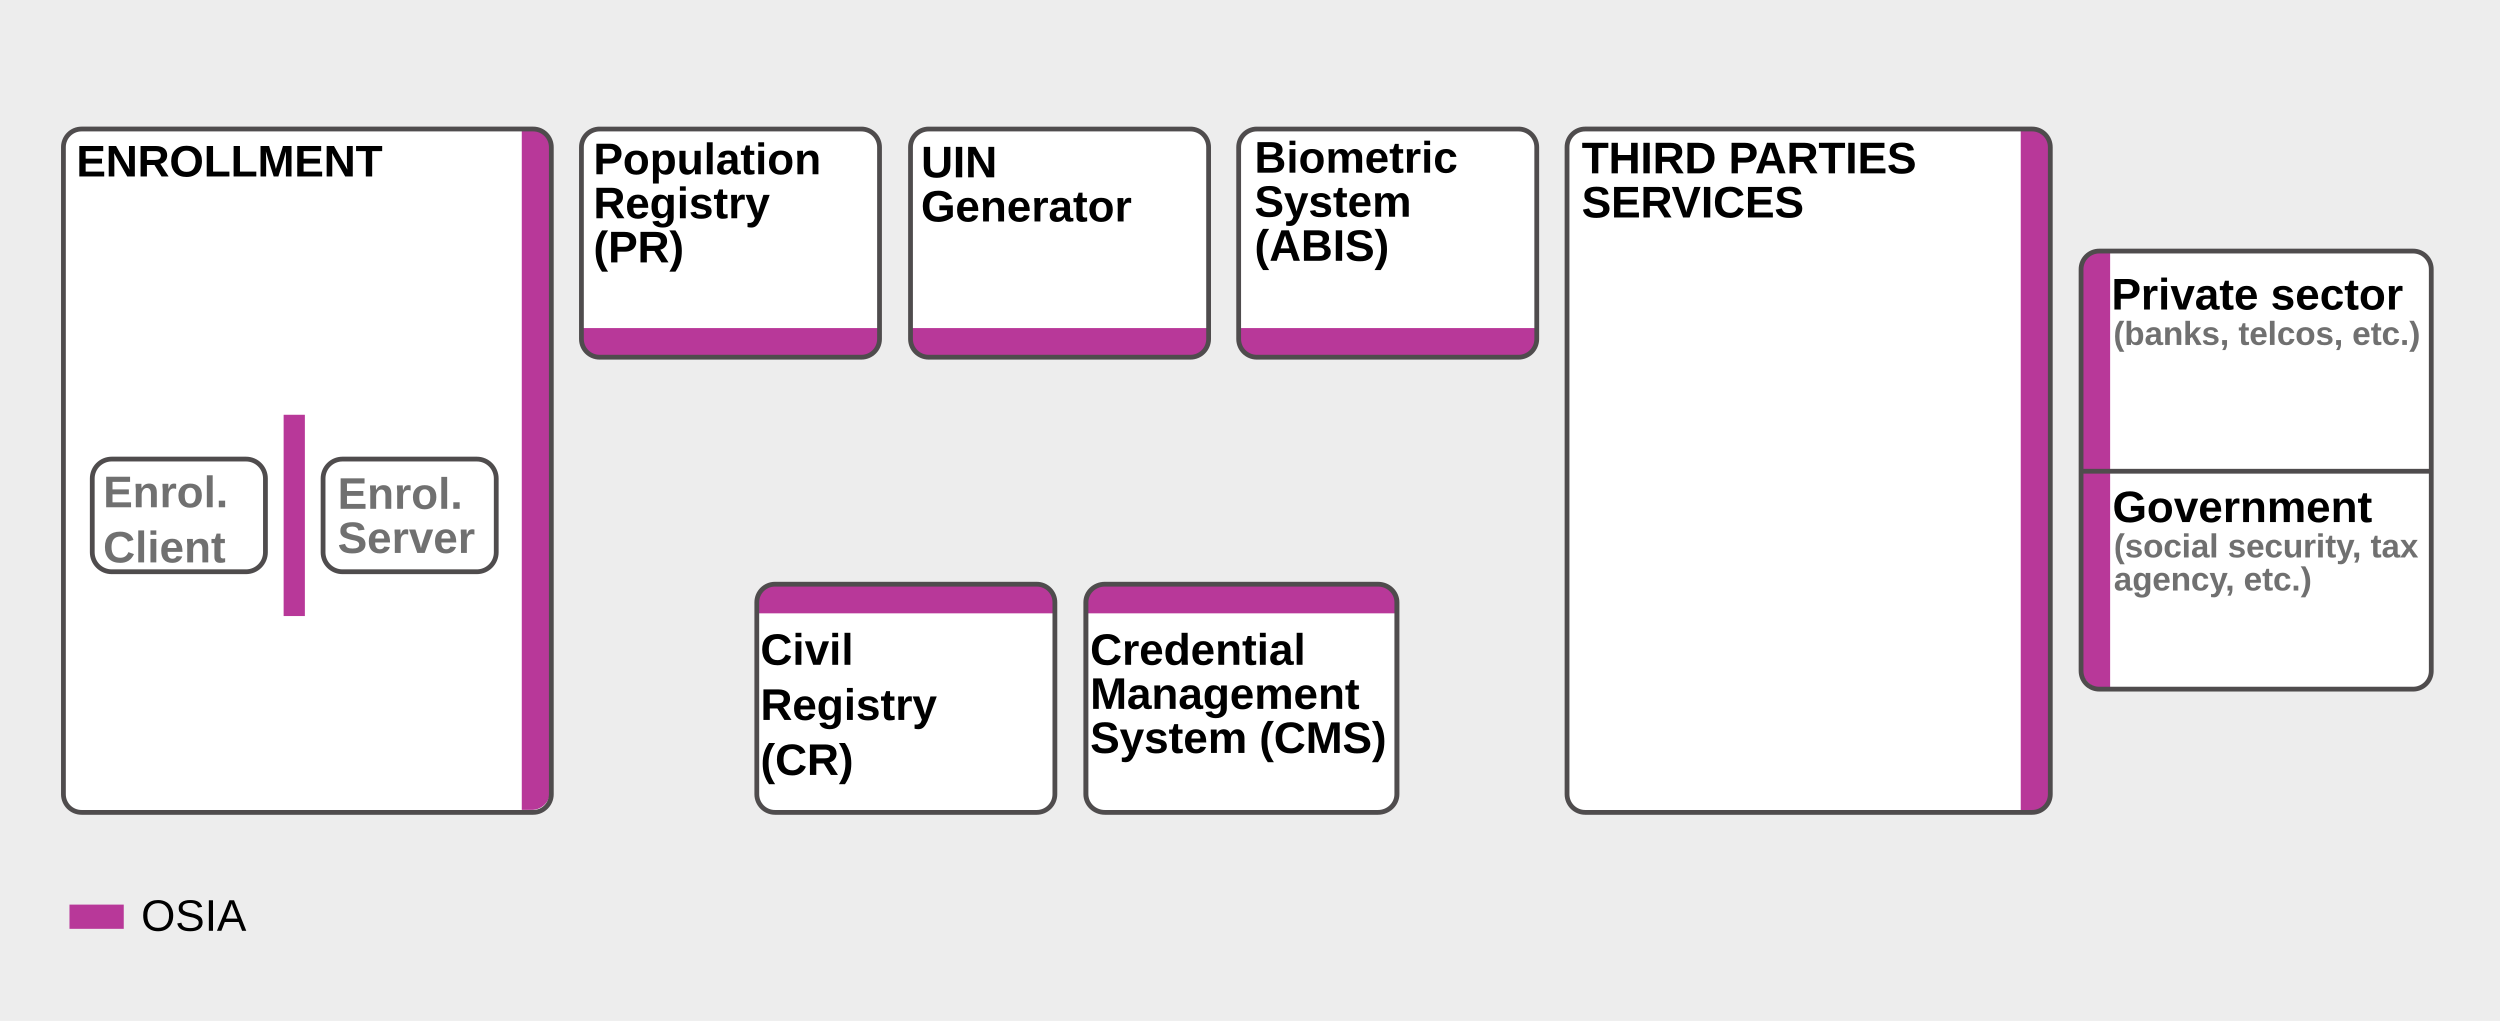
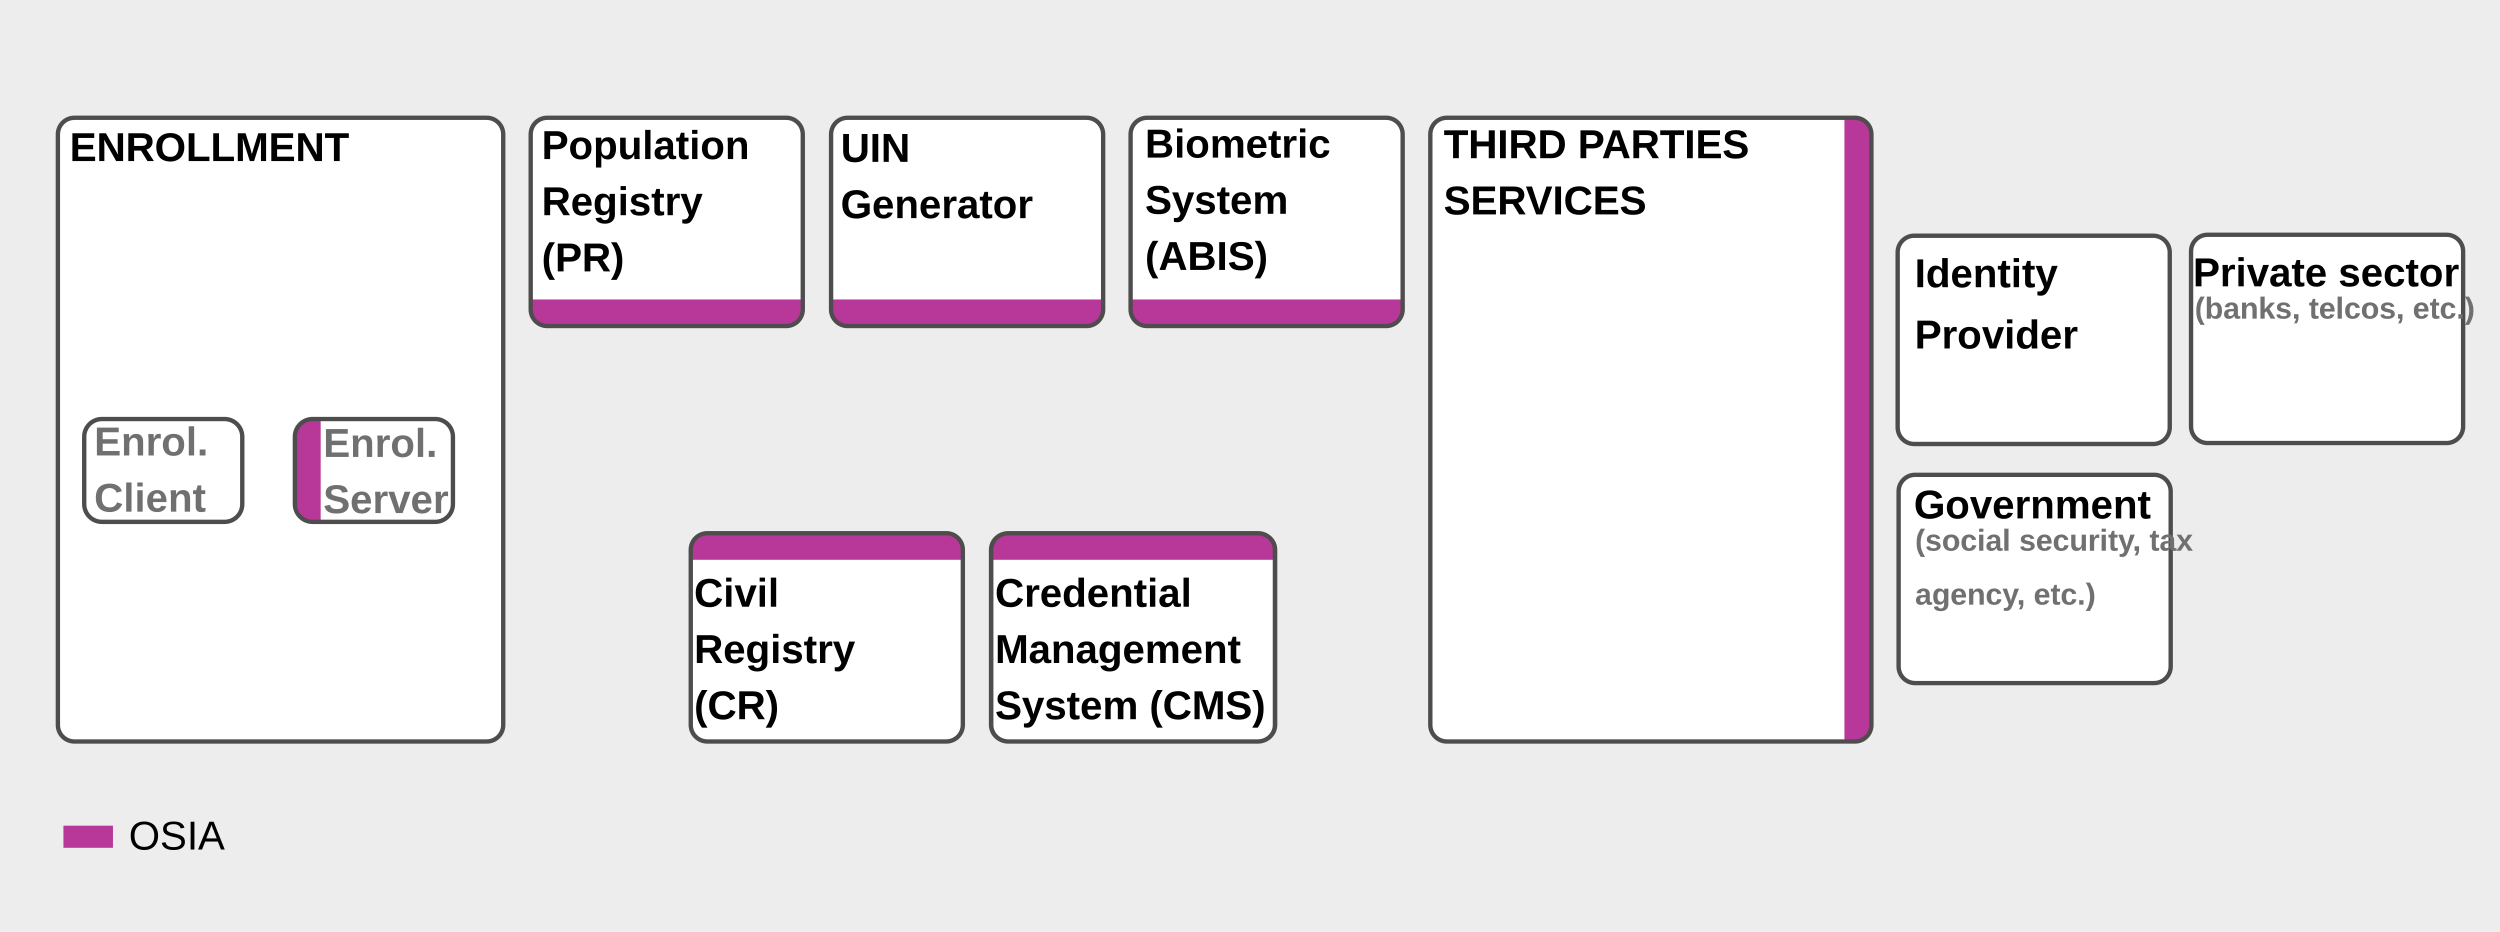
- <svg xmlns="http://www.w3.org/2000/svg" width="160.063mm" height="65.334mm" viewBox="0 0 160.063 65.334" version="1.1" id="svg114388">
+ <svg xmlns="http://www.w3.org/2000/svg" width="175.364mm" height="65.334mm" viewBox="0 0 175.364 65.334" version="1.1" id="svg114388">
  <defs id="defs114382">
    <clipPath clipPathUnits="userSpaceOnUse" id="clipPath114174">
      <path d="M 50.797,344.409 H 481.366 V 492.922 H 50.797 Z" id="path114172" />
    </clipPath>
    <clipPath clipPathUnits="userSpaceOnUse" id="clipPath114144">
      <path d="M 50.797,344.409 H 481.366 V 492.922 H 50.797 Z" id="path114142" />
    </clipPath>
    <clipPath clipPathUnits="userSpaceOnUse" id="clipPath114126">
      <path d="M 46.95,334.832 H 484.441 V 499.241 H 46.95 Z" id="path114124" />
    </clipPath>
    <clipPath clipPathUnits="userSpaceOnUse" id="clipPath114044">
      <path d="M 46.95,334.832 H 484.441 V 499.241 H 46.95 Z" id="path114042" />
    </clipPath>
    <clipPath clipPathUnits="userSpaceOnUse" id="clipPath114024">
      <path d="M 50.797,344.409 H 481.366 V 492.922 H 50.797 Z" id="path114022" />
    </clipPath>
    <clipPath clipPathUnits="userSpaceOnUse" id="clipPath114008">
      <path d="M 46.95,334.832 H 484.441 V 499.241 H 46.95 Z" id="path114006" />
    </clipPath>
    <clipPath clipPathUnits="userSpaceOnUse" id="clipPath113996">
      <path d="M 50.797,344.409 H 481.366 V 492.922 H 50.797 Z" id="path113994" />
    </clipPath>
    <clipPath clipPathUnits="userSpaceOnUse" id="clipPath113980">
      <path d="M 46.95,334.832 H 484.441 V 499.241 H 46.95 Z" id="path113978" />
    </clipPath>
    <clipPath clipPathUnits="userSpaceOnUse" id="clipPath113968">
      <path d="M 50.797,344.409 H 481.366 V 492.922 H 50.797 Z" id="path113966" />
    </clipPath>
    <clipPath clipPathUnits="userSpaceOnUse" id="clipPath113952">
      <path d="M 46.95,334.832 H 484.441 V 499.241 H 46.95 Z" id="path113950" />
    </clipPath>
    <clipPath clipPathUnits="userSpaceOnUse" id="clipPath113940">
      <path d="M 50.797,344.409 H 481.366 V 492.922 H 50.797 Z" id="path113938" />
    </clipPath>
    <clipPath clipPathUnits="userSpaceOnUse" id="clipPath113924">
      <path d="M 46.95,334.832 H 484.441 V 499.241 H 46.95 Z" id="path113922" />
    </clipPath>
    <clipPath clipPathUnits="userSpaceOnUse" id="clipPath113912">
      <path d="M 50.797,344.409 H 481.366 V 492.922 H 50.797 Z" id="path113910" />
    </clipPath>
    <clipPath clipPathUnits="userSpaceOnUse" id="clipPath113896">
      <path d="M 46.95,334.832 H 484.441 V 499.241 H 46.95 Z" id="path113894" />
    </clipPath>
+     <clipPath clipPathUnits="userSpaceOnUse" id="clipPath113968-6">
+       <path d="M 50.797,344.409 H 481.366 V 492.922 H 50.797 Z" id="path113966-1" />
+     </clipPath>
+     <clipPath clipPathUnits="userSpaceOnUse" id="clipPath113952-4">
+       <path d="M 46.95,334.832 H 484.441 V 499.241 H 46.95 Z" id="path113950-6" />
+     </clipPath>
+     <clipPath clipPathUnits="userSpaceOnUse" id="clipPath113968-6-7">
+       <path d="M 50.797,344.409 H 481.366 V 492.922 H 50.797 Z" id="path113966-1-2" />
+     </clipPath>
+     <clipPath clipPathUnits="userSpaceOnUse" id="clipPath113968-6-73">
+       <path d="M 50.797,344.409 H 481.366 V 492.922 H 50.797 Z" id="path113966-1-5" />
+     </clipPath>
  </defs>
  <g id="layer1" transform="translate(-31.09349,-37.54742)">
-     <path d="M 31.093,102.881 H 191.157 V 37.547 H 31.093 Z" style="fill:#ededed;fill-opacity:1;fill-rule:nonzero;stroke:none;stroke-width:0.353" id="path113888" />
+     <path d="M 31.093,102.881 H 206.458 V 37.547 H 31.093 Z" style="fill:#ededed;fill-opacity:1;fill-rule:nonzero;stroke:none;stroke-width:0.369" id="path113888" />
    <g transform="matrix(0.3527778,0,0,-0.3527778,17.0935,219.5476)" id="g113890">
      <g id="g113892" clip-path="url(#clipPath113896)">
        <g id="g113898" transform="translate(408.5031,368.4684)">
          <path d="m 0,0 h -81.129 c -1.816,0 -3.289,1.472 -3.289,3.288 v 117.444 c 0,1.816 1.473,3.288 3.289,3.288 H 0 c 1.816,0 3.288,-1.472 3.288,-3.288 V 3.288 C 3.288,1.472 1.816,0 0,0" style="fill:#ffffff;fill-opacity:1;fill-rule:nonzero;stroke:none" id="path113900" />
        </g>
        <g id="g113902" transform="translate(406.4291,368.9183)">
-           <path d="m 0,-0.303 1.82,0 c 1.822,0 3.299,1.48 3.299,3.306 l 0,117.261 c 0,1.826 -1.477,3.306 -3.299,3.306 l -1.82,0 z" style="fill:#b83899;fill-opacity:1;fill-rule:nonzero;stroke:none" id="path113904" />
-         </g>
-       </g>
-     </g>
-     <path id="path113916" style="fill:none;stroke:#4f4c4d;stroke-width:0.307;stroke-linecap:butt;stroke-linejoin:miter;stroke-miterlimit:10;stroke-dasharray:none;stroke-opacity:1" d="m 161.204,89.56 -28.621,0 c -0.641,0 -1.16,-0.519 -1.16,-1.16 l 0,-41.432 c 0,-0.641 0.52,-1.16 1.16,-1.16 l 28.621,0 c 0.641,0 1.16,0.519 1.16,1.16 l 0,41.432 c 0,0.641 -0.519,1.16 -1.16,1.16 z" />
-     <g id="g113926" transform="matrix(0.3527778,0,0,-0.3527778,65.23235,89.56013)">
-       <path d="m 0,0 -81.972,0 c -1.816,0 -3.288,1.472 -3.288,3.288 l 0,117.444 c 0,1.816 1.472,3.288 3.288,3.288 l 81.972,0 c 1.816,0 3.288,-1.472 3.288,-3.288 l 0,-117.444 C 3.288,1.472 1.816,0 0,0" style="fill:#ffffff;fill-opacity:1;fill-rule:nonzero;stroke:none" id="path113928" />
-     </g>
-     <g id="g113930" transform="matrix(0.3527778,0,0,-0.3527778,64.50069,89.40142)">
-       <path d="m 0,0 1.82,0 c 1.822,0 3.299,1.476 3.299,3.298 l 0,116.974 c 0,1.822 -1.477,3.298 -3.299,3.298 l -1.82,0 z" style="fill:#b83899;fill-opacity:1;fill-rule:nonzero;stroke:none" id="path113932" />
-     </g>
-     <path id="path113944" style="fill:none;stroke:#4f4c4d;stroke-width:0.307;stroke-linecap:butt;stroke-linejoin:miter;stroke-miterlimit:10;stroke-dasharray:none;stroke-opacity:1" d="m 65.232,89.56 -28.918,0 c -0.641,0 -1.16,-0.519 -1.16,-1.16 l 0,-41.432 c 0,-0.641 0.519,-1.16 1.16,-1.16 l 28.918,0 c 0.641,0 1.16,0.519 1.16,1.16 l 0,41.432 c 0,0.641 -0.519,1.16 -1.16,1.16 z" />
+           <path d="m 0,-0.303 h 1.82 c 1.822,0 3.299,1.48 3.299,3.306 V 120.264 c 0,1.826 -1.477,3.306 -3.299,3.306 H 0 Z" style="fill:#b83899;fill-opacity:1;fill-rule:nonzero;stroke:none" id="path113904" />
+         </g>
+       </g>
+     </g>
+     <path id="path113916" style="fill:none;stroke:#4f4c4d;stroke-width:0.307;stroke-linecap:butt;stroke-linejoin:miter;stroke-miterlimit:10;stroke-dasharray:none;stroke-opacity:1" d="M 161.204,89.56 H 132.584 c -0.641,0 -1.16,-0.519 -1.16,-1.16 V 46.969 c 0,-0.641 0.52,-1.16 1.16,-1.16 h 28.621 c 0.641,0 1.16,0.519 1.16,1.16 v 41.432 c 0,0.641 -0.519,1.16 -1.16,1.16 z" />
+     <path id="path113928" style="fill:#ffffff;fill-opacity:1;fill-rule:nonzero;stroke:none;stroke-width:0.353" d="M 65.232,89.56 H 36.314 c -0.641,0 -1.16,-0.519 -1.16,-1.16 V 46.969 c 0,-0.641 0.519,-1.16 1.16,-1.16 h 28.918 c 0.641,0 1.16,0.519 1.16,1.16 v 41.432 c 0,0.641 -0.519,1.16 -1.16,1.16" />
+     <path id="path113944" style="fill:none;stroke:#4f4c4d;stroke-width:0.307;stroke-linecap:butt;stroke-linejoin:miter;stroke-miterlimit:10;stroke-dasharray:none;stroke-opacity:1" d="M 65.232,89.56 H 36.314 c -0.641,0 -1.16,-0.519 -1.16,-1.16 V 46.969 c 0,-0.641 0.519,-1.16 1.16,-1.16 h 28.918 c 0.641,0 1.16,0.519 1.16,1.16 v 41.432 c 0,0.641 -0.519,1.16 -1.16,1.16 z" />
    <g transform="matrix(0.3527778,0,0,-0.3527778,17.0935,219.5476)" id="g113946">
      <g id="g113948" clip-path="url(#clipPath113952)">
        <g id="g113954" transform="translate(264.4884,454.3712)">
          <path d="m 0,0 v 34.822 c 0,1.82 1.476,3.296 3.296,3.296 h 47.508 c 1.819,0 3.295,-1.476 3.295,-3.296 L 54.099,0 c 0,-1.82 -1.476,-3.295 -3.295,-3.295 H 3.296 C 1.476,-3.295 0,-1.82 0,0" style="fill:#ffffff;fill-opacity:1;fill-rule:nonzero;stroke:none" id="path113956" />
        </g>
        <g id="g113958" transform="translate(264.4884,456.3607)">
          <path d="m 0,0 v -1.82 c 0,-1.822 1.477,-3.299 3.299,-3.299 h 47.502 c 1.821,0 3.298,1.477 3.298,3.299 V 0 Z" style="fill:#b83899;fill-opacity:1;fill-rule:nonzero;stroke:none" id="path113960" />
        </g>
      </g>
    </g>
    <g transform="matrix(0.3527778,0,0,-0.3527778,17.0935,219.5476)" id="g113962">
      <g id="g113964" clip-path="url(#clipPath113968)">
        <g id="g113970" transform="translate(264.4884,454.3712)">
          <path d="m 0,0 v 34.822 c 0,1.82 1.476,3.296 3.296,3.296 h 47.508 c 1.819,0 3.295,-1.476 3.295,-3.296 L 54.099,0 c 0,-1.82 -1.476,-3.295 -3.295,-3.295 H 3.296 C 1.476,-3.295 0,-1.82 0,0 Z" style="fill:none;stroke:#4f4c4d;stroke-width:0.869;stroke-linecap:butt;stroke-linejoin:miter;stroke-miterlimit:10;stroke-dasharray:none;stroke-opacity:1" id="path113972" />
        </g>
      </g>
    </g>
    <g transform="matrix(0.3527778,0,0,-0.3527778,17.0935,219.5476)" id="g113974">
      <g id="g113976" clip-path="url(#clipPath113980)">
        <g id="g113982" transform="translate(204.9344,454.3712)">
          <path d="m 0,0 v 34.822 c 0,1.82 1.475,3.296 3.295,3.296 h 47.508 c 1.82,0 3.296,-1.476 3.296,-3.296 L 54.099,0 c 0,-1.82 -1.476,-3.295 -3.296,-3.295 H 3.295 C 1.475,-3.295 0,-1.82 0,0" style="fill:#ffffff;fill-opacity:1;fill-rule:nonzero;stroke:none" id="path113984" />
        </g>
        <g id="g113986" transform="translate(204.9344,456.3607)">
          <path d="M 0,0 V -1.82 C 0,-3.642 1.476,-5.119 3.299,-5.119 H 50.8 c 1.822,0 3.299,1.477 3.299,3.299 V 0 Z" style="fill:#b83899;fill-opacity:1;fill-rule:nonzero;stroke:none" id="path113988" />
        </g>
      </g>
    </g>
    <g transform="matrix(0.3527778,0,0,-0.3527778,17.0935,219.5476)" id="g113990">
      <g id="g113992" clip-path="url(#clipPath113996)">
        <g id="g113998" transform="translate(204.9344,454.3712)">
          <path d="m 0,0 v 34.822 c 0,1.82 1.475,3.296 3.295,3.296 h 47.508 c 1.82,0 3.296,-1.476 3.296,-3.296 L 54.099,0 c 0,-1.82 -1.476,-3.295 -3.296,-3.295 H 3.295 C 1.475,-3.295 0,-1.82 0,0 Z" style="fill:none;stroke:#4f4c4d;stroke-width:0.869;stroke-linecap:butt;stroke-linejoin:miter;stroke-miterlimit:10;stroke-dasharray:none;stroke-opacity:1" id="path114000" />
        </g>
      </g>
    </g>
    <g transform="matrix(0.3527778,0,0,-0.3527778,17.0935,219.5476)" id="g114002">
      <g id="g114004" clip-path="url(#clipPath114008)">
        <g id="g114010" transform="translate(145.2084,454.3712)">
          <path d="m 0,0 v 34.822 c 0,1.82 1.475,3.296 3.295,3.296 h 47.508 c 1.82,0 3.296,-1.476 3.296,-3.296 L 54.099,0 c 0,-1.82 -1.476,-3.295 -3.296,-3.295 H 3.295 C 1.475,-3.295 0,-1.82 0,0" style="fill:#ffffff;fill-opacity:1;fill-rule:nonzero;stroke:none" id="path114012" />
        </g>
        <g id="g114014" transform="translate(145.2084,456.3607)">
          <path d="M 0,0 V -1.82 C 0,-3.642 1.476,-5.119 3.298,-5.119 H 50.8 c 1.822,0 3.299,1.477 3.299,3.299 V 0 Z" style="fill:#b83899;fill-opacity:1;fill-rule:nonzero;stroke:none" id="path114016" />
        </g>
      </g>
    </g>
-     <g transform="matrix(0.3527778,0,0,-0.3527778,17.0935,219.5476)" id="g114018">
-       <g id="g114020" clip-path="url(#clipPath114024)">
-         <g id="g114026" transform="translate(145.2084,454.3712)">
-           <path d="m 0,0 v 34.822 c 0,1.82 1.475,3.296 3.295,3.296 h 47.508 c 1.82,0 3.296,-1.476 3.296,-3.296 L 54.099,0 c 0,-1.82 -1.476,-3.295 -3.296,-3.295 H 3.295 C 1.475,-3.295 0,-1.82 0,0 Z m -60.874,-42.232 h -24.381 c -1.946,0 -3.524,1.578 -3.524,3.523 v 13.403 c 0,1.946 1.578,3.523 3.524,3.523 h 24.381 c 1.946,0 3.524,-1.577 3.524,-3.523 v -13.403 c 0,-1.945 -1.578,-3.523 -3.524,-3.523 z m 41.888,0 h -24.381 c -1.946,0 -3.523,1.578 -3.523,3.523 v 13.403 c 0,1.946 1.577,3.523 3.523,3.523 h 24.381 c 1.947,0 3.524,-1.577 3.524,-3.523 v -13.403 c 0,-1.945 -1.577,-3.523 -3.524,-3.523 z" style="fill:none;stroke:#4f4c4d;stroke-width:0.869;stroke-linecap:butt;stroke-linejoin:miter;stroke-miterlimit:10;stroke-dasharray:none;stroke-opacity:1" id="path114028" />
-         </g>
-       </g>
-     </g>
-     <path d="m 49.253,64.103 h 1.36 v 12.887 h -1.36 z" style="fill:#b83899;fill-opacity:1;fill-rule:nonzero;stroke:none;stroke-width:0.353" id="path114046" />
+     <path d="m 53.588,66.88 h -0.642 c -0.643,0 -1.166,0.67 -1.164,0.913 l 0.047,5.589 c 0.002,0.243 0.474,0.724 1.117,0.724 h 0.642 z" style="fill:#b83899;fill-opacity:1;fill-rule:nonzero;stroke:none;stroke-width:0.217" id="path114054-9" />
+     <g id="g114026" transform="matrix(0.3527778,0,0,-0.3527778,68.3198,59.25553)">
+       <path d="m 0,0 v 34.822 c 0,1.82 1.475,3.296 3.295,3.296 h 47.508 c 1.82,0 3.296,-1.476 3.296,-3.296 L 54.099,0 c 0,-1.82 -1.476,-3.295 -3.296,-3.295 H 3.295 C 1.475,-3.295 0,-1.82 0,0 Z m -60.874,-42.232 h -24.381 c -1.946,0 -3.524,1.578 -3.524,3.523 v 13.403 c 0,1.946 1.578,3.523 3.524,3.523 h 24.381 c 1.946,0 3.524,-1.577 3.524,-3.523 v -13.403 c 0,-1.945 -1.578,-3.523 -3.524,-3.523 z m 41.888,0 h -24.381 c -1.946,0 -3.523,1.578 -3.523,3.523 v 13.403 c 0,1.946 1.577,3.523 3.523,3.523 h 24.381 c 1.947,0 3.524,-1.577 3.524,-3.523 v -13.403 c 0,-1.945 -1.577,-3.523 -3.524,-3.523 z" style="fill:none;stroke:#4f4c4d;stroke-width:0.869;stroke-linecap:butt;stroke-linejoin:miter;stroke-miterlimit:10;stroke-dasharray:none;stroke-opacity:1" id="path114028" />
+     </g>
    <g id="g114048" transform="matrix(0.3527778,0,0,-0.3527778,98.63244,76.11295)">
      <path d="m 0,0 v -34.822 c 0,-1.82 -1.475,-3.296 -3.295,-3.296 h -47.508 c -1.82,0 -3.296,1.476 -3.296,3.296 V 0 c 0,1.82 1.476,3.295 3.296,3.295 H -3.295 C -1.475,3.295 0,1.82 0,0" style="fill:#ffffff;fill-opacity:1;fill-rule:nonzero;stroke:none" id="path114050" />
    </g>
    <g id="g114052" transform="matrix(0.3527778,0,0,-0.3527778,98.63244,76.8148)">
      <path d="M 0,0 V 1.82 C 0,3.642 -1.476,5.119 -3.298,5.119 H -50.8 c -1.822,0 -3.299,-1.477 -3.299,-3.299 V 0 Z" style="fill:#b83899;fill-opacity:1;fill-rule:nonzero;stroke:none" id="path114054" />
    </g>
    <g id="g114056" transform="matrix(0.3527778,0,0,-0.3527778,98.63244,76.11295)">
      <path d="m 0,0 v -34.822 c 0,-1.82 -1.475,-3.296 -3.295,-3.296 h -47.508 c -1.82,0 -3.296,1.476 -3.296,3.296 V 0 c 0,1.82 1.476,3.295 3.296,3.295 H -3.295 C -1.475,3.295 0,1.82 0,0 Z" style="fill:none;stroke:#4f4c4d;stroke-width:0.869;stroke-linecap:butt;stroke-linejoin:miter;stroke-miterlimit:10;stroke-dasharray:none;stroke-opacity:1" id="path114058" />
    </g>
    <g id="g114060" transform="matrix(0.3680945,0,0,-0.3527778,120.5311,76.11295)">
      <path d="m 0,0 v -34.822 c 0,-1.82 -1.475,-3.296 -3.295,-3.296 h -47.508 c -1.82,0 -3.296,1.476 -3.296,3.296 V 0 c 0,1.82 1.476,3.295 3.296,3.295 H -3.295 C -1.475,3.295 0,1.82 0,0" style="fill:#ffffff;fill-opacity:1;fill-rule:nonzero;stroke:none" id="path114062" />
    </g>
    <g id="g114064" transform="matrix(0.3675989,0,0,-0.3527778,120.5042,76.8148)">
      <path d="M 0,0 V 1.82 C 0,3.642 -1.476,5.119 -3.298,5.119 H -50.8 c -1.822,0 -3.299,-1.477 -3.299,-3.299 V 0 Z" style="fill:#b83899;fill-opacity:1;fill-rule:nonzero;stroke:none" id="path114066" />
    </g>
    <g id="g114068" transform="matrix(0.3680944,0,0,-0.3527778,120.5311,76.11295)">
      <path d="m 0,0 v -34.822 c 0,-1.82 -1.475,-3.296 -3.295,-3.296 h -47.508 c -1.82,0 -3.296,1.476 -3.296,3.296 V 0 c 0,1.82 1.476,3.295 3.296,3.295 H -3.295 C -1.475,3.295 0,1.82 0,0 Z" style="fill:none;stroke:#4f4c4d;stroke-width:0.869;stroke-linecap:butt;stroke-linejoin:miter;stroke-miterlimit:10;stroke-dasharray:none;stroke-opacity:1" id="path114070" />
    </g>
    <path d="m 39.017,97.016 h -3.475 v -1.551 h 3.475 z" style="fill:#b83899;fill-opacity:1;fill-rule:nonzero;stroke:none;stroke-width:0.353" id="path114128" />
-     <g id="g114130" transform="matrix(0.3527778,0,0,-0.3527778,165.4967,53.6222)">
-       <path d="m 0,0 h 56.966 c 1.82,0 3.296,-1.475 3.296,-3.295 V -76.21 c 0,-1.821 -1.476,-3.296 -3.296,-3.296 H 0 c -1.82,0 -3.296,1.475 -3.296,3.296 V -3.295 C -3.296,-1.475 -1.82,0 0,0" style="fill:#ffffff;fill-opacity:1;fill-rule:nonzero;stroke:none" id="path114132" />
-     </g>
-     <path d="m 166.195,81.6 -0.642,0 c -0.643,0 -1.164,-0.708 -1.164,-1.12 l 0,-26.066 c 0,-0.412 0.521,-0.745 1.164,-0.745 l 0.642,0 z" style="fill:#b83899;fill-opacity:1;fill-rule:nonzero;stroke:none" id="path113904-1" />
-     <g transform="matrix(0.3527778,0,0,-0.3527778,17.0935,219.5476)" id="g114138">
-       <g id="g114140" clip-path="url(#clipPath114144)">
-         <g id="g114146" transform="translate(420.6704,470.3397)">
-           <path d="m 0,0 h 56.966 c 1.82,0 3.296,-1.475 3.296,-3.295 V -76.21 c 0,-1.821 -1.476,-3.296 -3.296,-3.296 H 0 c -1.82,0 -3.296,1.475 -3.296,3.296 V -3.295 C -3.296,-1.475 -1.82,0 0,0 Z" style="fill:none;stroke:#4f4c4d;stroke-width:0.869;stroke-linecap:butt;stroke-linejoin:miter;stroke-miterlimit:10;stroke-dasharray:none;stroke-opacity:1" id="path114148" />
-         </g>
-       </g>
-     </g>
-     <g transform="matrix(0.3527778,0,0,-0.3527778,17.0935,219.5476)" id="g114168">
-       <g id="g114170" clip-path="url(#clipPath114174)">
-         <g id="g114176" transform="translate(480.932,430.3802)">
-           <path d="M 0,0 H -63.391" style="fill:none;stroke:#4f4c4d;stroke-width:0.869;stroke-linecap:butt;stroke-linejoin:miter;stroke-miterlimit:10;stroke-dasharray:none;stroke-opacity:1" id="path114178" />
-         </g>
-       </g>
-     </g>
-     <text xml:space="preserve" style="font-style:normal;font-variant:normal;font-weight:bold;font-stretch:normal;font-size:2.822px;line-height:125%;font-family:Arial;-inkscape-font-specification:'Arial, Bold';text-align:start;letter-spacing:0px;word-spacing:0px;writing-mode:lr-tb;text-anchor:start;fill:#000000;fill-opacity:1;stroke:none;stroke-width:0.265px;stroke-linecap:butt;stroke-linejoin:miter;stroke-opacity:1" x="35.983" y="48.846" id="text115231">
+     <text xml:space="preserve" style="font-style:normal;font-variant:normal;font-weight:bold;font-stretch:normal;line-height:0%;font-family:Arial;-inkscape-font-specification:'Arial, Bold';text-align:start;letter-spacing:0px;word-spacing:0px;writing-mode:lr-tb;text-anchor:start;fill:#000000;fill-opacity:1;stroke:none;stroke-width:0.265px;stroke-linecap:butt;stroke-linejoin:miter;stroke-opacity:1" x="35.983" y="48.846" id="text115231">
      <tspan id="tspan115229" x="35.983" y="48.846" style="font-style:normal;font-variant:normal;font-weight:bold;font-stretch:normal;font-size:2.822px;line-height:125%;font-family:Arial;-inkscape-font-specification:'Arial, Bold';text-align:start;writing-mode:lr-tb;text-anchor:start;stroke-width:0.265px">ENROLLMENT</tspan>
    </text>
-     <text xml:space="preserve" style="font-style:normal;font-variant:normal;font-weight:bold;font-stretch:normal;font-size:2.822px;line-height:100%;font-family:Arial;-inkscape-font-specification:'Arial, Bold';text-align:start;letter-spacing:0px;word-spacing:0px;writing-mode:lr;text-anchor:start;fill:#000000;fill-opacity:1;stroke:none;stroke-width:0.265px;stroke-linecap:butt;stroke-linejoin:miter;stroke-opacity:1;" x="132.362" y="48.644" id="text115231-4">
-       <tspan id="tspan115229-8" x="132.362" y="48.644" style="font-style:normal;font-variant:normal;font-weight:bold;font-stretch:normal;font-size:2.822px;line-height:100%;font-family:Arial;-inkscape-font-specification:'Arial, Bold';text-align:start;writing-mode:lr;text-anchor:start;stroke-width:0.265px;">THIRD PARTIES</tspan>
-       <tspan x="132.362" y="51.467" style="font-style:normal;font-variant:normal;font-weight:bold;font-stretch:normal;font-size:2.822px;line-height:100%;font-family:Arial;-inkscape-font-specification:'Arial, Bold';text-align:start;writing-mode:lr;text-anchor:start;stroke-width:0.265px;" id="tspan115251">SERVICES</tspan>
-     </text>
-     <text xml:space="preserve" style="font-style:normal;font-variant:normal;font-weight:bold;font-stretch:normal;font-size:2.822px;line-height:100%;font-family:Arial;-inkscape-font-specification:'Arial, Bold';text-align:start;letter-spacing:0px;word-spacing:0px;writing-mode:lr-tb;text-anchor:start;fill:#000000;fill-opacity:1;stroke:none;stroke-width:0.265px;stroke-linecap:butt;stroke-linejoin:miter;stroke-opacity:1" x="69.089" y="48.702" id="text115255">
+     <text xml:space="preserve" style="font-style:normal;font-variant:normal;font-weight:bold;font-stretch:normal;line-height:0%;font-family:Arial;-inkscape-font-specification:'Arial, Bold';text-align:start;letter-spacing:0px;word-spacing:0px;writing-mode:lr-tb;text-anchor:start;fill:#000000;fill-opacity:1;stroke:none;stroke-width:0.265px;stroke-linecap:butt;stroke-linejoin:miter;stroke-opacity:1" x="132.362" y="48.644" id="text115231-4">
+       <tspan id="tspan115229-8" x="132.362" y="48.644" style="font-style:normal;font-variant:normal;font-weight:bold;font-stretch:normal;font-size:2.822px;line-height:100%;font-family:Arial;-inkscape-font-specification:'Arial, Bold';text-align:start;writing-mode:lr-tb;text-anchor:start;stroke-width:0.265px">THIRD PARTIES</tspan>
+       <tspan x="132.362" y="52.586" style="font-style:normal;font-variant:normal;font-weight:bold;font-stretch:normal;font-size:2.822px;line-height:100%;font-family:Arial;-inkscape-font-specification:'Arial, Bold';text-align:start;writing-mode:lr-tb;text-anchor:start;stroke-width:0.265px" id="tspan115251">SERVICES</tspan>
+     </text>
+     <text xml:space="preserve" style="font-style:normal;font-variant:normal;font-weight:bold;font-stretch:normal;line-height:0%;font-family:Arial;-inkscape-font-specification:'Arial, Bold';text-align:start;letter-spacing:0px;word-spacing:0px;writing-mode:lr-tb;text-anchor:start;fill:#000000;fill-opacity:1;stroke:none;stroke-width:0.265px;stroke-linecap:butt;stroke-linejoin:miter;stroke-opacity:1" x="69.089" y="48.702" id="text115255">
      <tspan id="tspan115253" x="69.089" y="48.702" style="font-style:normal;font-variant:normal;font-weight:bold;font-stretch:normal;font-size:2.822px;line-height:100%;font-family:Arial;-inkscape-font-specification:'Arial, Bold';text-align:start;writing-mode:lr-tb;text-anchor:start;stroke-width:0.265px">Population</tspan>
-       <tspan x="69.089" y="51.524" style="font-style:normal;font-variant:normal;font-weight:bold;font-stretch:normal;font-size:2.822px;line-height:100%;font-family:Arial;-inkscape-font-specification:'Arial, Bold';text-align:start;writing-mode:lr-tb;text-anchor:start;stroke-width:0.265px" id="tspan115257">Registry</tspan>
-       <tspan x="69.089" y="54.347" style="font-style:normal;font-variant:normal;font-weight:bold;font-stretch:normal;font-size:2.822px;line-height:100%;font-family:Arial;-inkscape-font-specification:'Arial, Bold';text-align:start;writing-mode:lr-tb;text-anchor:start;stroke-width:0.265px" id="tspan115259">(PR)</tspan>
-     </text>
-     <text xml:space="preserve" style="font-style:normal;font-variant:normal;font-weight:bold;font-stretch:normal;font-size:2.822px;line-height:100%;font-family:Arial;-inkscape-font-specification:'Arial, Bold';text-align:start;letter-spacing:0px;word-spacing:0px;writing-mode:lr-tb;text-anchor:start;fill:#000000;fill-opacity:1;stroke:none;stroke-width:0.265px;stroke-linecap:butt;stroke-linejoin:miter;stroke-opacity:1" x="90.068" y="48.904" id="text115263">
+       <tspan x="69.089" y="52.644" style="font-style:normal;font-variant:normal;font-weight:bold;font-stretch:normal;font-size:2.822px;line-height:100%;font-family:Arial;-inkscape-font-specification:'Arial, Bold';text-align:start;writing-mode:lr-tb;text-anchor:start;stroke-width:0.265px" id="tspan115257">Registry</tspan>
+       <tspan x="69.089" y="56.586" style="font-style:normal;font-variant:normal;font-weight:bold;font-stretch:normal;font-size:2.822px;line-height:100%;font-family:Arial;-inkscape-font-specification:'Arial, Bold';text-align:start;writing-mode:lr-tb;text-anchor:start;stroke-width:0.265px" id="tspan115259">(PR)</tspan>
+     </text>
+     <text xml:space="preserve" style="font-style:normal;font-variant:normal;font-weight:bold;font-stretch:normal;line-height:0%;font-family:Arial;-inkscape-font-specification:'Arial, Bold';text-align:start;letter-spacing:0px;word-spacing:0px;writing-mode:lr-tb;text-anchor:start;fill:#000000;fill-opacity:1;stroke:none;stroke-width:0.265px;stroke-linecap:butt;stroke-linejoin:miter;stroke-opacity:1" x="90.068" y="48.904" id="text115263">
      <tspan id="tspan115261" x="90.068" y="48.904" style="font-style:normal;font-variant:normal;font-weight:bold;font-stretch:normal;font-size:2.822px;line-height:100%;font-family:Arial;-inkscape-font-specification:'Arial, Bold';text-align:start;writing-mode:lr-tb;text-anchor:start;stroke-width:0.265px">UIN</tspan>
-       <tspan x="90.068" y="51.726" style="font-style:normal;font-variant:normal;font-weight:bold;font-stretch:normal;font-size:2.822px;line-height:100%;font-family:Arial;-inkscape-font-specification:'Arial, Bold';text-align:start;writing-mode:lr-tb;text-anchor:start;stroke-width:0.265px" id="tspan115265">Generator</tspan>
-     </text>
-     <text xml:space="preserve" style="font-style:normal;font-variant:normal;font-weight:bold;font-stretch:normal;font-size:2.822px;line-height:100%;font-family:Arial;-inkscape-font-specification:'Arial, Bold';text-align:start;letter-spacing:0px;word-spacing:0px;writing-mode:lr-tb;text-anchor:start;fill:#000000;fill-opacity:1;stroke:none;stroke-width:0.265px;stroke-linecap:butt;stroke-linejoin:miter;stroke-opacity:1" x="111.416" y="48.601" id="text115269">
+       <tspan x="90.068" y="52.846" style="font-style:normal;font-variant:normal;font-weight:bold;font-stretch:normal;font-size:2.822px;line-height:100%;font-family:Arial;-inkscape-font-specification:'Arial, Bold';text-align:start;writing-mode:lr-tb;text-anchor:start;stroke-width:0.265px" id="tspan115265">Generator</tspan>
+     </text>
+     <text xml:space="preserve" style="font-style:normal;font-variant:normal;font-weight:bold;font-stretch:normal;line-height:0%;font-family:Arial;-inkscape-font-specification:'Arial, Bold';text-align:start;letter-spacing:0px;word-spacing:0px;writing-mode:lr-tb;text-anchor:start;fill:#000000;fill-opacity:1;stroke:none;stroke-width:0.265px;stroke-linecap:butt;stroke-linejoin:miter;stroke-opacity:1" x="111.416" y="48.601" id="text115269">
      <tspan id="tspan115267" x="111.416" y="48.601" style="font-style:normal;font-variant:normal;font-weight:bold;font-stretch:normal;font-size:2.822px;line-height:100%;font-family:Arial;-inkscape-font-specification:'Arial, Bold';text-align:start;writing-mode:lr-tb;text-anchor:start;stroke-width:0.265px">Biometric</tspan>
-       <tspan x="111.416" y="51.423" style="font-style:normal;font-variant:normal;font-weight:bold;font-stretch:normal;font-size:2.822px;line-height:100%;font-family:Arial;-inkscape-font-specification:'Arial, Bold';text-align:start;writing-mode:lr-tb;text-anchor:start;stroke-width:0.265px" id="tspan115271">System</tspan>
-       <tspan x="111.416" y="54.246" style="font-style:normal;font-variant:normal;font-weight:bold;font-stretch:normal;font-size:2.822px;line-height:100%;font-family:Arial;-inkscape-font-specification:'Arial, Bold';text-align:start;writing-mode:lr-tb;text-anchor:start;stroke-width:0.265px" id="tspan115273">(ABIS)</tspan>
-     </text>
-     <text xml:space="preserve" style="font-style:normal;font-variant:normal;font-weight:bold;font-stretch:normal;font-size:2.822px;line-height:100%;font-family:Arial;-inkscape-font-specification:'Arial, Bold';font-variant-ligatures:normal;font-variant-caps:normal;font-variant-numeric:normal;font-feature-settings:normal;text-align:start;letter-spacing:0px;word-spacing:0px;writing-mode:lr;text-anchor:start;fill:#000000;fill-opacity:1;stroke:none;stroke-width:0.265px;stroke-linecap:butt;stroke-linejoin:miter;stroke-opacity:1;" x="79.785" y="80.111" id="text115277">
-       <tspan id="tspan115275" x="79.785" y="80.111" style="line-height:100%;stroke-width:0.265px;-inkscape-font-specification:'Arial, Bold';font-family:Arial;font-weight:bold;font-style:normal;font-stretch:normal;font-variant:normal;font-size:2.822px;text-anchor:start;text-align:start;writing-mode:lr;">Civil</tspan>
-       <tspan x="79.785" y="83.639" style="line-height:100%;stroke-width:0.265px;-inkscape-font-specification:'Arial, Bold';font-family:Arial;font-weight:bold;font-style:normal;font-stretch:normal;font-variant:normal;font-size:2.822px;text-anchor:start;text-align:start;writing-mode:lr;" id="tspan115279">Registry</tspan>
-       <tspan x="79.785" y="87.166" style="line-height:100%;stroke-width:0.265px;-inkscape-font-specification:'Arial, Bold';font-family:Arial;font-weight:bold;font-style:normal;font-stretch:normal;font-variant:normal;font-size:2.822px;text-anchor:start;text-align:start;writing-mode:lr;" id="tspan115281">(CR)</tspan>
-     </text>
-     <text xml:space="preserve" style="font-style:normal;font-variant:normal;font-weight:bold;font-stretch:normal;font-size:2.822px;line-height:100%;font-family:Arial;-inkscape-font-specification:'Arial, Bold';text-align:start;letter-spacing:0px;word-spacing:0px;writing-mode:lr-tb;text-anchor:start;fill:#000000;fill-opacity:1;stroke:none;stroke-width:0.265px;stroke-linecap:butt;stroke-linejoin:miter;stroke-opacity:1" x="100.894" y="80.111" id="text115285">
+       <tspan x="111.416" y="52.543" style="font-style:normal;font-variant:normal;font-weight:bold;font-stretch:normal;font-size:2.822px;line-height:100%;font-family:Arial;-inkscape-font-specification:'Arial, Bold';text-align:start;writing-mode:lr-tb;text-anchor:start;stroke-width:0.265px" id="tspan115271">System</tspan>
+       <tspan x="111.416" y="56.485" style="font-style:normal;font-variant:normal;font-weight:bold;font-stretch:normal;font-size:2.822px;line-height:100%;font-family:Arial;-inkscape-font-specification:'Arial, Bold';text-align:start;writing-mode:lr-tb;text-anchor:start;stroke-width:0.265px" id="tspan115273">(ABIS)</tspan>
+     </text>
+     <text xml:space="preserve" style="font-style:normal;font-variant:normal;font-weight:bold;font-stretch:normal;line-height:0%;font-family:Arial;-inkscape-font-specification:'Arial, Bold';font-variant-ligatures:normal;font-variant-caps:normal;font-variant-numeric:normal;font-feature-settings:normal;text-align:start;letter-spacing:0px;word-spacing:0px;writing-mode:lr-tb;text-anchor:start;fill:#000000;fill-opacity:1;stroke:none;stroke-width:0.265px;stroke-linecap:butt;stroke-linejoin:miter;stroke-opacity:1" x="79.785" y="80.111" id="text115277">
+       <tspan id="tspan115275" x="79.785" y="80.111" style="font-style:normal;font-variant:normal;font-weight:bold;font-stretch:normal;font-size:2.822px;line-height:100%;font-family:Arial;-inkscape-font-specification:'Arial, Bold';text-align:start;writing-mode:lr-tb;text-anchor:start;stroke-width:0.265px">Civil</tspan>
+       <tspan x="79.785" y="84.053" style="font-style:normal;font-variant:normal;font-weight:bold;font-stretch:normal;font-size:2.822px;line-height:100%;font-family:Arial;-inkscape-font-specification:'Arial, Bold';text-align:start;writing-mode:lr-tb;text-anchor:start;stroke-width:0.265px" id="tspan115279">Registry</tspan>
+       <tspan x="79.785" y="87.995" style="font-style:normal;font-variant:normal;font-weight:bold;font-stretch:normal;font-size:2.822px;line-height:100%;font-family:Arial;-inkscape-font-specification:'Arial, Bold';text-align:start;writing-mode:lr-tb;text-anchor:start;stroke-width:0.265px" id="tspan115281">(CR)</tspan>
+     </text>
+     <text xml:space="preserve" style="font-style:normal;font-variant:normal;font-weight:bold;font-stretch:normal;line-height:0%;font-family:Arial;-inkscape-font-specification:'Arial, Bold';text-align:start;letter-spacing:0px;word-spacing:0px;writing-mode:lr-tb;text-anchor:start;fill:#000000;fill-opacity:1;stroke:none;stroke-width:0.265px;stroke-linecap:butt;stroke-linejoin:miter;stroke-opacity:1" x="100.894" y="80.111" id="text115285">
      <tspan id="tspan115283" x="100.894" y="80.111" style="font-style:normal;font-variant:normal;font-weight:bold;font-stretch:normal;font-size:2.822px;line-height:100%;font-family:Arial;-inkscape-font-specification:'Arial, Bold';text-align:start;writing-mode:lr-tb;text-anchor:start;stroke-width:0.265px">Credential</tspan>
-       <tspan x="100.894" y="82.933" style="font-style:normal;font-variant:normal;font-weight:bold;font-stretch:normal;font-size:2.822px;line-height:100%;font-family:Arial;-inkscape-font-specification:'Arial, Bold';text-align:start;writing-mode:lr-tb;text-anchor:start;stroke-width:0.265px" id="tspan115287">Management</tspan>
-       <tspan x="100.894" y="85.755" style="font-style:normal;font-variant:normal;font-weight:bold;font-stretch:normal;font-size:2.822px;line-height:100%;font-family:Arial;-inkscape-font-specification:'Arial, Bold';text-align:start;writing-mode:lr-tb;text-anchor:start;stroke-width:0.265px" id="tspan115289">System (CMS)</tspan>
-     </text>
-     <text xml:space="preserve" style="font-style:normal;font-variant:normal;font-weight:bold;font-stretch:normal;font-size:2.822px;line-height:100%;font-family:Arial;-inkscape-font-specification:'Arial, Bold';font-variant-ligatures:normal;font-variant-caps:normal;font-variant-numeric:normal;font-feature-settings:normal;text-align:start;letter-spacing:0px;word-spacing:0px;writing-mode:lr;text-anchor:start;fill:#000000;fill-opacity:1;stroke:none;stroke-width:0.265px;stroke-linecap:butt;stroke-linejoin:miter;stroke-opacity:1;" x="37.703" y="70.025" id="text115320">
-       <tspan id="tspan115318" x="37.703" y="70.025" style="font-style:normal;font-variant:normal;font-weight:bold;font-stretch:normal;font-size:2.822px;line-height:100%;font-family:Arial;-inkscape-font-specification:'Arial, Bold';font-variant-ligatures:normal;font-variant-caps:normal;font-variant-numeric:normal;font-feature-settings:normal;text-align:start;writing-mode:lr;text-anchor:start;fill:#707070;fill-opacity:1;stroke-width:0.265px;">Enrol.</tspan>
-       <tspan x="37.703" y="73.553" style="font-style:normal;font-variant:normal;font-weight:bold;font-stretch:normal;font-size:2.822px;line-height:100%;font-family:Arial;-inkscape-font-specification:'Arial, Bold';font-variant-ligatures:normal;font-variant-caps:normal;font-variant-numeric:normal;font-feature-settings:normal;text-align:start;writing-mode:lr;text-anchor:start;fill:#707070;fill-opacity:1;stroke-width:0.265px;" id="tspan115322">Client</tspan>
-     </text>
-     <text xml:space="preserve" style="font-style:normal;font-variant:normal;font-weight:bold;font-stretch:normal;font-size:2.822px;line-height:100%;font-family:Arial;-inkscape-font-specification:'Arial, Bold';text-align:start;letter-spacing:0px;word-spacing:0px;writing-mode:lr-tb;text-anchor:start;fill:#707070;fill-opacity:1;stroke:none;stroke-width:0.265px;stroke-linecap:butt;stroke-linejoin:miter;stroke-opacity:1" x="52.713" y="70.126" id="text115326">
-       <tspan id="tspan115324" x="52.713" y="70.126" style="font-style:normal;font-variant:normal;font-weight:bold;font-stretch:normal;font-size:2.822px;line-height:100%;font-family:Arial;-inkscape-font-specification:'Arial, Bold';text-align:start;writing-mode:lr-tb;text-anchor:start;fill:#707070;fill-opacity:1;stroke-width:0.265px">Enrol.</tspan>
-       <tspan x="52.713" y="72.948" style="font-style:normal;font-variant:normal;font-weight:bold;font-stretch:normal;font-size:2.822px;line-height:100%;font-family:Arial;-inkscape-font-specification:'Arial, Bold';text-align:start;writing-mode:lr-tb;text-anchor:start;fill:#707070;fill-opacity:1;stroke-width:0.265px" id="tspan115328">Server</tspan>
-     </text>
-     <text xml:space="preserve" style="font-style:normal;font-variant:normal;font-weight:bold;font-stretch:normal;font-size:2.822px;line-height:125%;font-family:Arial;-inkscape-font-specification:'Arial, Bold';text-align:start;letter-spacing:0px;word-spacing:0px;writing-mode:lr-tb;text-anchor:start;fill:#000000;fill-opacity:1;stroke:none;stroke-width:0.265px;stroke-linecap:butt;stroke-linejoin:miter;stroke-opacity:1" x="166.281" y="57.363" id="text115332">
-       <tspan id="tspan115330" x="166.281" y="57.363" style="font-style:normal;font-variant:normal;font-weight:bold;font-stretch:normal;font-size:2.822px;line-height:125%;font-family:Arial;-inkscape-font-specification:'Arial, Bold';text-align:start;writing-mode:lr-tb;text-anchor:start;stroke-width:0.265px">Private sector</tspan>
-     </text>
-     <text xml:space="preserve" style="font-style:normal;font-variant:normal;font-weight:bold;font-stretch:condensed;font-size:2.117px;line-height:125%;font-family:Arial;-inkscape-font-specification:'Arial, Bold Condensed';text-align:start;letter-spacing:0px;word-spacing:0px;writing-mode:lr-tb;text-anchor:start;fill:#707070;fill-opacity:1;stroke:none;stroke-width:0.265px;stroke-linecap:butt;stroke-linejoin:miter;stroke-opacity:1" x="166.401" y="59.631" id="text115336">
-       <tspan id="tspan115334" x="166.401" y="59.631" style="font-style:normal;font-variant:normal;font-weight:bold;font-stretch:condensed;font-size:2.117px;font-family:Arial;-inkscape-font-specification:'Arial, Bold Condensed';text-align:start;writing-mode:lr-tb;text-anchor:start;fill:#707070;fill-opacity:1;stroke-width:0.265px">(banks, telcos, etc.)</tspan>
-     </text>
-     <text xml:space="preserve" style="font-style:normal;font-variant:normal;font-weight:bold;font-stretch:normal;font-size:2.822px;line-height:125%;font-family:Arial;-inkscape-font-specification:'Arial, Bold';text-align:start;letter-spacing:0px;word-spacing:0px;writing-mode:lr-tb;text-anchor:start;fill:#000000;fill-opacity:1;stroke:none;stroke-width:0.265px;stroke-linecap:butt;stroke-linejoin:miter;stroke-opacity:1" x="166.352" y="70.971" id="text115332-6">
-       <tspan id="tspan115330-4" x="166.352" y="70.971" style="font-style:normal;font-variant:normal;font-weight:bold;font-stretch:normal;font-size:2.822px;line-height:125%;font-family:Arial;-inkscape-font-specification:'Arial, Bold';text-align:start;writing-mode:lr-tb;text-anchor:start;stroke-width:0.265px">Government</tspan>
-     </text>
-     <text xml:space="preserve" style="font-style:normal;font-variant:normal;font-weight:bold;font-stretch:condensed;font-size:2.117px;line-height:100%;font-family:Arial;-inkscape-font-specification:'Arial, Bold Condensed';text-align:start;letter-spacing:0px;word-spacing:0px;writing-mode:lr-tb;text-anchor:start;fill:#707070;fill-opacity:1;stroke:none;stroke-width:0.265px;stroke-linecap:butt;stroke-linejoin:miter;stroke-opacity:1" x="166.429" y="73.239" id="text115336-7">
-       <tspan id="tspan115334-2" x="166.429" y="73.239" style="font-style:normal;font-variant:normal;font-weight:bold;font-stretch:condensed;font-size:2.117px;line-height:100%;font-family:Arial;-inkscape-font-specification:'Arial, Bold Condensed';text-align:start;writing-mode:lr-tb;text-anchor:start;fill:#707070;fill-opacity:1;stroke-width:0.265px">(social security, tax</tspan>
-       <tspan x="166.429" y="75.355" style="font-style:normal;font-variant:normal;font-weight:bold;font-stretch:condensed;font-size:2.117px;line-height:100%;font-family:Arial;-inkscape-font-specification:'Arial, Bold Condensed';text-align:start;writing-mode:lr-tb;text-anchor:start;fill:#707070;fill-opacity:1;stroke-width:0.265px" id="tspan115362">agency, etc.)</tspan>
-     </text>
-     <text xml:space="preserve" style="font-style:normal;font-variant:normal;font-weight:normal;font-stretch:normal;font-size:2.822px;line-height:125%;font-family:Arial;-inkscape-font-specification:'Arial, Normal';text-align:start;letter-spacing:0px;word-spacing:0px;writing-mode:lr-tb;text-anchor:start;fill:#000000;fill-opacity:1;stroke:none;stroke-width:0.265px;stroke-linecap:butt;stroke-linejoin:miter;stroke-opacity:1" x="40.123" y="97.14" id="text115231-5">
+       <tspan x="100.894" y="84.053" style="font-style:normal;font-variant:normal;font-weight:bold;font-stretch:normal;font-size:2.822px;line-height:100%;font-family:Arial;-inkscape-font-specification:'Arial, Bold';text-align:start;writing-mode:lr-tb;text-anchor:start;stroke-width:0.265px" id="tspan115287">Management</tspan>
+       <tspan x="100.894" y="87.995" style="font-style:normal;font-variant:normal;font-weight:bold;font-stretch:normal;font-size:2.822px;line-height:100%;font-family:Arial;-inkscape-font-specification:'Arial, Bold';text-align:start;writing-mode:lr-tb;text-anchor:start;stroke-width:0.265px" id="tspan115289">System (CMS)</tspan>
+     </text>
+     <text xml:space="preserve" style="font-style:normal;font-variant:normal;font-weight:bold;font-stretch:normal;line-height:0%;font-family:Arial;-inkscape-font-specification:'Arial, Bold';font-variant-ligatures:normal;font-variant-caps:normal;font-variant-numeric:normal;font-feature-settings:normal;text-align:start;letter-spacing:0px;word-spacing:0px;writing-mode:lr-tb;text-anchor:start;fill:#000000;fill-opacity:1;stroke:none;stroke-width:0.265px;stroke-linecap:butt;stroke-linejoin:miter;stroke-opacity:1" x="37.703" y="69.496" id="text115320">
+       <tspan id="tspan115318" x="37.703" y="69.496" style="font-style:normal;font-variant:normal;font-weight:bold;font-stretch:normal;font-size:2.822px;line-height:100%;font-family:Arial;-inkscape-font-specification:'Arial, Bold';font-variant-ligatures:normal;font-variant-caps:normal;font-variant-numeric:normal;font-feature-settings:normal;text-align:start;writing-mode:lr-tb;text-anchor:start;fill:#707070;fill-opacity:1;stroke-width:0.265px">Enrol.</tspan>
+       <tspan x="37.703" y="73.438" style="font-style:normal;font-variant:normal;font-weight:bold;font-stretch:normal;font-size:2.822px;line-height:100%;font-family:Arial;-inkscape-font-specification:'Arial, Bold';font-variant-ligatures:normal;font-variant-caps:normal;font-variant-numeric:normal;font-feature-settings:normal;text-align:start;writing-mode:lr-tb;text-anchor:start;fill:#707070;fill-opacity:1;stroke-width:0.265px" id="tspan115322">Client</tspan>
+     </text>
+     <text xml:space="preserve" style="font-style:normal;font-variant:normal;font-weight:bold;font-stretch:normal;line-height:0%;font-family:Arial;-inkscape-font-specification:'Arial, Bold';text-align:start;letter-spacing:0px;word-spacing:0px;writing-mode:lr-tb;text-anchor:start;fill:#707070;fill-opacity:1;stroke:none;stroke-width:0.265px;stroke-linecap:butt;stroke-linejoin:miter;stroke-opacity:1" x="53.771" y="69.597" id="text115326">
+       <tspan id="tspan115324" x="53.771" y="69.597" style="font-style:normal;font-variant:normal;font-weight:bold;font-stretch:normal;font-size:2.822px;line-height:100%;font-family:Arial;-inkscape-font-specification:'Arial, Bold';text-align:start;writing-mode:lr-tb;text-anchor:start;fill:#707070;fill-opacity:1;stroke-width:0.265px">Enrol.</tspan>
+       <tspan x="53.771" y="73.539" style="font-style:normal;font-variant:normal;font-weight:bold;font-stretch:normal;font-size:2.822px;line-height:100%;font-family:Arial;-inkscape-font-specification:'Arial, Bold';text-align:start;writing-mode:lr-tb;text-anchor:start;fill:#707070;fill-opacity:1;stroke-width:0.265px" id="tspan115328">Server</tspan>
+     </text>
+     <text xml:space="preserve" style="font-style:normal;font-variant:normal;font-weight:normal;font-stretch:normal;line-height:0%;font-family:Arial;-inkscape-font-specification:'Arial, Normal';text-align:start;letter-spacing:0px;word-spacing:0px;writing-mode:lr-tb;text-anchor:start;fill:#000000;fill-opacity:1;stroke:none;stroke-width:0.265px;stroke-linecap:butt;stroke-linejoin:miter;stroke-opacity:1" x="40.123" y="97.14" id="text115231-5">
      <tspan id="tspan115229-9" x="40.123" y="97.14" style="font-style:normal;font-variant:normal;font-weight:normal;font-stretch:normal;font-size:2.822px;line-height:125%;font-family:Arial;-inkscape-font-specification:'Arial, Normal';text-align:start;writing-mode:lr-tb;text-anchor:start;stroke-width:0.265px">OSIA</tspan>
    </text>
+     <g transform="matrix(0.3527778,0,0,-0.3527778,91.48026,227.7549)" id="g113962-2" style="fill:#ffffff;fill-opacity:1">
+       <g id="g113964-7" clip-path="url(#clipPath113968-6)" style="fill:#ffffff;fill-opacity:1">
+         <g id="g113970-2" transform="translate(264.4884,454.3712)" style="fill:#ffffff;fill-opacity:1">
+           <path d="m 0,0 v 34.822 c 0,1.82 1.476,3.296 3.296,3.296 h 47.508 c 1.819,0 3.295,-1.476 3.295,-3.296 L 54.099,0 c 0,-1.82 -1.476,-3.295 -3.295,-3.295 H 3.296 C 1.476,-3.295 0,-1.82 0,0 Z" style="fill:#ffffff;fill-opacity:1;stroke:#4f4c4d;stroke-width:0.869;stroke-linecap:butt;stroke-linejoin:miter;stroke-miterlimit:10;stroke-dasharray:none;stroke-opacity:1" id="path113972-3" />
+         </g>
+       </g>
+     </g>
+     <g id="g4752" transform="translate(18.64205,0.2672691)">
+       <text id="text115332" y="57.363" x="166.281" style="font-style:normal;font-variant:normal;font-weight:bold;font-stretch:normal;line-height:0%;font-family:Arial;-inkscape-font-specification:'Arial, Bold';text-align:start;letter-spacing:0px;word-spacing:0px;writing-mode:lr-tb;text-anchor:start;fill:#000000;fill-opacity:1;stroke:none;stroke-width:0.265px;stroke-linecap:butt;stroke-linejoin:miter;stroke-opacity:1" xml:space="preserve">
+         <tspan style="font-style:normal;font-variant:normal;font-weight:bold;font-stretch:normal;font-size:2.822px;line-height:125%;font-family:Arial;-inkscape-font-specification:'Arial, Bold';text-align:start;writing-mode:lr-tb;text-anchor:start;stroke-width:0.265px" y="57.363" x="166.281" id="tspan115330">Private sector</tspan>
+       </text>
+       <text id="text115336" y="59.631" x="166.401" style="font-style:normal;font-variant:normal;font-weight:bold;font-stretch:condensed;line-height:0%;font-family:Arial;-inkscape-font-specification:'Arial, Bold Condensed';text-align:start;letter-spacing:0px;word-spacing:0px;writing-mode:lr-tb;text-anchor:start;fill:#707070;fill-opacity:1;stroke:none;stroke-width:0.265px;stroke-linecap:butt;stroke-linejoin:miter;stroke-opacity:1" xml:space="preserve">
+         <tspan style="font-style:normal;font-variant:normal;font-weight:bold;font-stretch:condensed;font-size:2.117px;line-height:1.25;font-family:Arial;-inkscape-font-specification:'Arial, Bold Condensed';text-align:start;writing-mode:lr-tb;text-anchor:start;fill:#707070;fill-opacity:1;stroke-width:0.265px" y="59.631" x="166.401" id="tspan115334">(banks, telcos, etc.)</tspan>
+       </text>
+     </g>
+     <g transform="matrix(0.3527778,0,0,-0.3527778,70.90051,227.8217)" id="g113962-2-1" style="fill:#ffffff;fill-opacity:1">
+       <g id="g113964-7-8" clip-path="url(#clipPath113968-6-7)" style="fill:#ffffff;fill-opacity:1">
+         <g id="g113970-2-7" transform="translate(264.4884,454.3712)" style="fill:#ffffff;fill-opacity:1">
+           <path d="m 0,0 v 34.822 c 0,1.82 1.476,3.296 3.296,3.296 h 47.508 c 1.819,0 3.295,-1.476 3.295,-3.296 L 54.099,0 c 0,-1.82 -1.476,-3.295 -3.295,-3.295 H 3.296 C 1.476,-3.295 0,-1.82 0,0 Z" style="fill:#ffffff;fill-opacity:1;stroke:#4f4c4d;stroke-width:0.869;stroke-linecap:butt;stroke-linejoin:miter;stroke-miterlimit:10;stroke-dasharray:none;stroke-opacity:1" id="path113972-3-8" />
+         </g>
+       </g>
+     </g>
+     <text xml:space="preserve" style="font-style:normal;font-variant:normal;font-weight:bold;font-stretch:normal;line-height:0%;font-family:Arial;-inkscape-font-specification:'Arial, Bold';text-align:start;letter-spacing:0px;word-spacing:0px;writing-mode:lr-tb;text-anchor:start;fill:#000000;fill-opacity:1;stroke:none;stroke-width:0.265px;stroke-linecap:butt;stroke-linejoin:miter;stroke-opacity:1" x="165.402" y="57.697" id="text115332-4">
+       <tspan id="tspan115330-5" x="165.402" y="57.697" style="font-style:normal;font-variant:normal;font-weight:bold;font-stretch:normal;font-size:2.822px;line-height:125%;font-family:Arial;-inkscape-font-specification:'Arial, Bold';text-align:start;writing-mode:lr-tb;text-anchor:start;stroke-width:0.265px">Identity</tspan>
+       <tspan x="165.402" y="61.992" style="font-style:normal;font-variant:normal;font-weight:bold;font-stretch:normal;font-size:2.822px;line-height:125%;font-family:Arial;-inkscape-font-specification:'Arial, Bold';text-align:start;writing-mode:lr-tb;text-anchor:start;stroke-width:0.265px" id="tspan4848">Provider</tspan>
+     </text>
+     <g transform="matrix(0.3527778,0,0,-0.3527778,70.96733,244.5929)" id="g113962-2-7" style="fill:#ffffff;fill-opacity:1">
+       <g id="g113964-7-85" clip-path="url(#clipPath113968-6-73)" style="fill:#ffffff;fill-opacity:1">
+         <g id="g113970-2-1" transform="translate(264.4884,454.3712)" style="fill:#ffffff;fill-opacity:1">
+           <path d="m 0,0 v 34.822 c 0,1.82 1.476,3.296 3.296,3.296 h 47.508 c 1.819,0 3.295,-1.476 3.295,-3.296 L 54.099,0 c 0,-1.82 -1.476,-3.295 -3.295,-3.295 H 3.296 C 1.476,-3.295 0,-1.82 0,0 Z" style="fill:#ffffff;fill-opacity:1;stroke:#4f4c4d;stroke-width:0.869;stroke-linecap:butt;stroke-linejoin:miter;stroke-miterlimit:10;stroke-dasharray:none;stroke-opacity:1" id="path113972-3-6" />
+         </g>
+       </g>
+     </g>
+     <g id="g4830" transform="translate(-1.00226,2.939964)">
+       <text id="text115332-6" y="70.971" x="166.352" style="font-style:normal;font-variant:normal;font-weight:bold;font-stretch:normal;line-height:0%;font-family:Arial;-inkscape-font-specification:'Arial, Bold';text-align:start;letter-spacing:0px;word-spacing:0px;writing-mode:lr-tb;text-anchor:start;fill:#000000;fill-opacity:1;stroke:none;stroke-width:0.265px;stroke-linecap:butt;stroke-linejoin:miter;stroke-opacity:1" xml:space="preserve">
+         <tspan style="font-style:normal;font-variant:normal;font-weight:bold;font-stretch:normal;font-size:2.822px;line-height:125%;font-family:Arial;-inkscape-font-specification:'Arial, Bold';text-align:start;writing-mode:lr-tb;text-anchor:start;stroke-width:0.265px" y="70.971" x="166.352" id="tspan115330-4">Government</tspan>
+       </text>
+       <text id="text115336-7" y="73.239" x="166.429" style="font-style:normal;font-variant:normal;font-weight:bold;font-stretch:condensed;line-height:0%;font-family:Arial;-inkscape-font-specification:'Arial, Bold Condensed';text-align:start;letter-spacing:0px;word-spacing:0px;writing-mode:lr-tb;text-anchor:start;fill:#707070;fill-opacity:1;stroke:none;stroke-width:0.265px;stroke-linecap:butt;stroke-linejoin:miter;stroke-opacity:1" xml:space="preserve">
+         <tspan style="font-style:normal;font-variant:normal;font-weight:bold;font-stretch:condensed;font-size:2.117px;line-height:100%;font-family:Arial;-inkscape-font-specification:'Arial, Bold Condensed';text-align:start;writing-mode:lr-tb;text-anchor:start;fill:#707070;fill-opacity:1;stroke-width:0.265px" y="73.239" x="166.429" id="tspan115334-2">(social security, tax</tspan>
+         <tspan id="tspan115362" style="font-style:normal;font-variant:normal;font-weight:bold;font-stretch:condensed;font-size:2.117px;line-height:100%;font-family:Arial;-inkscape-font-specification:'Arial, Bold Condensed';text-align:start;writing-mode:lr-tb;text-anchor:start;fill:#707070;fill-opacity:1;stroke-width:0.265px" y="77.022" x="166.429">agency, etc.)</tspan>
+       </text>
+     </g>
  </g>
</svg>
